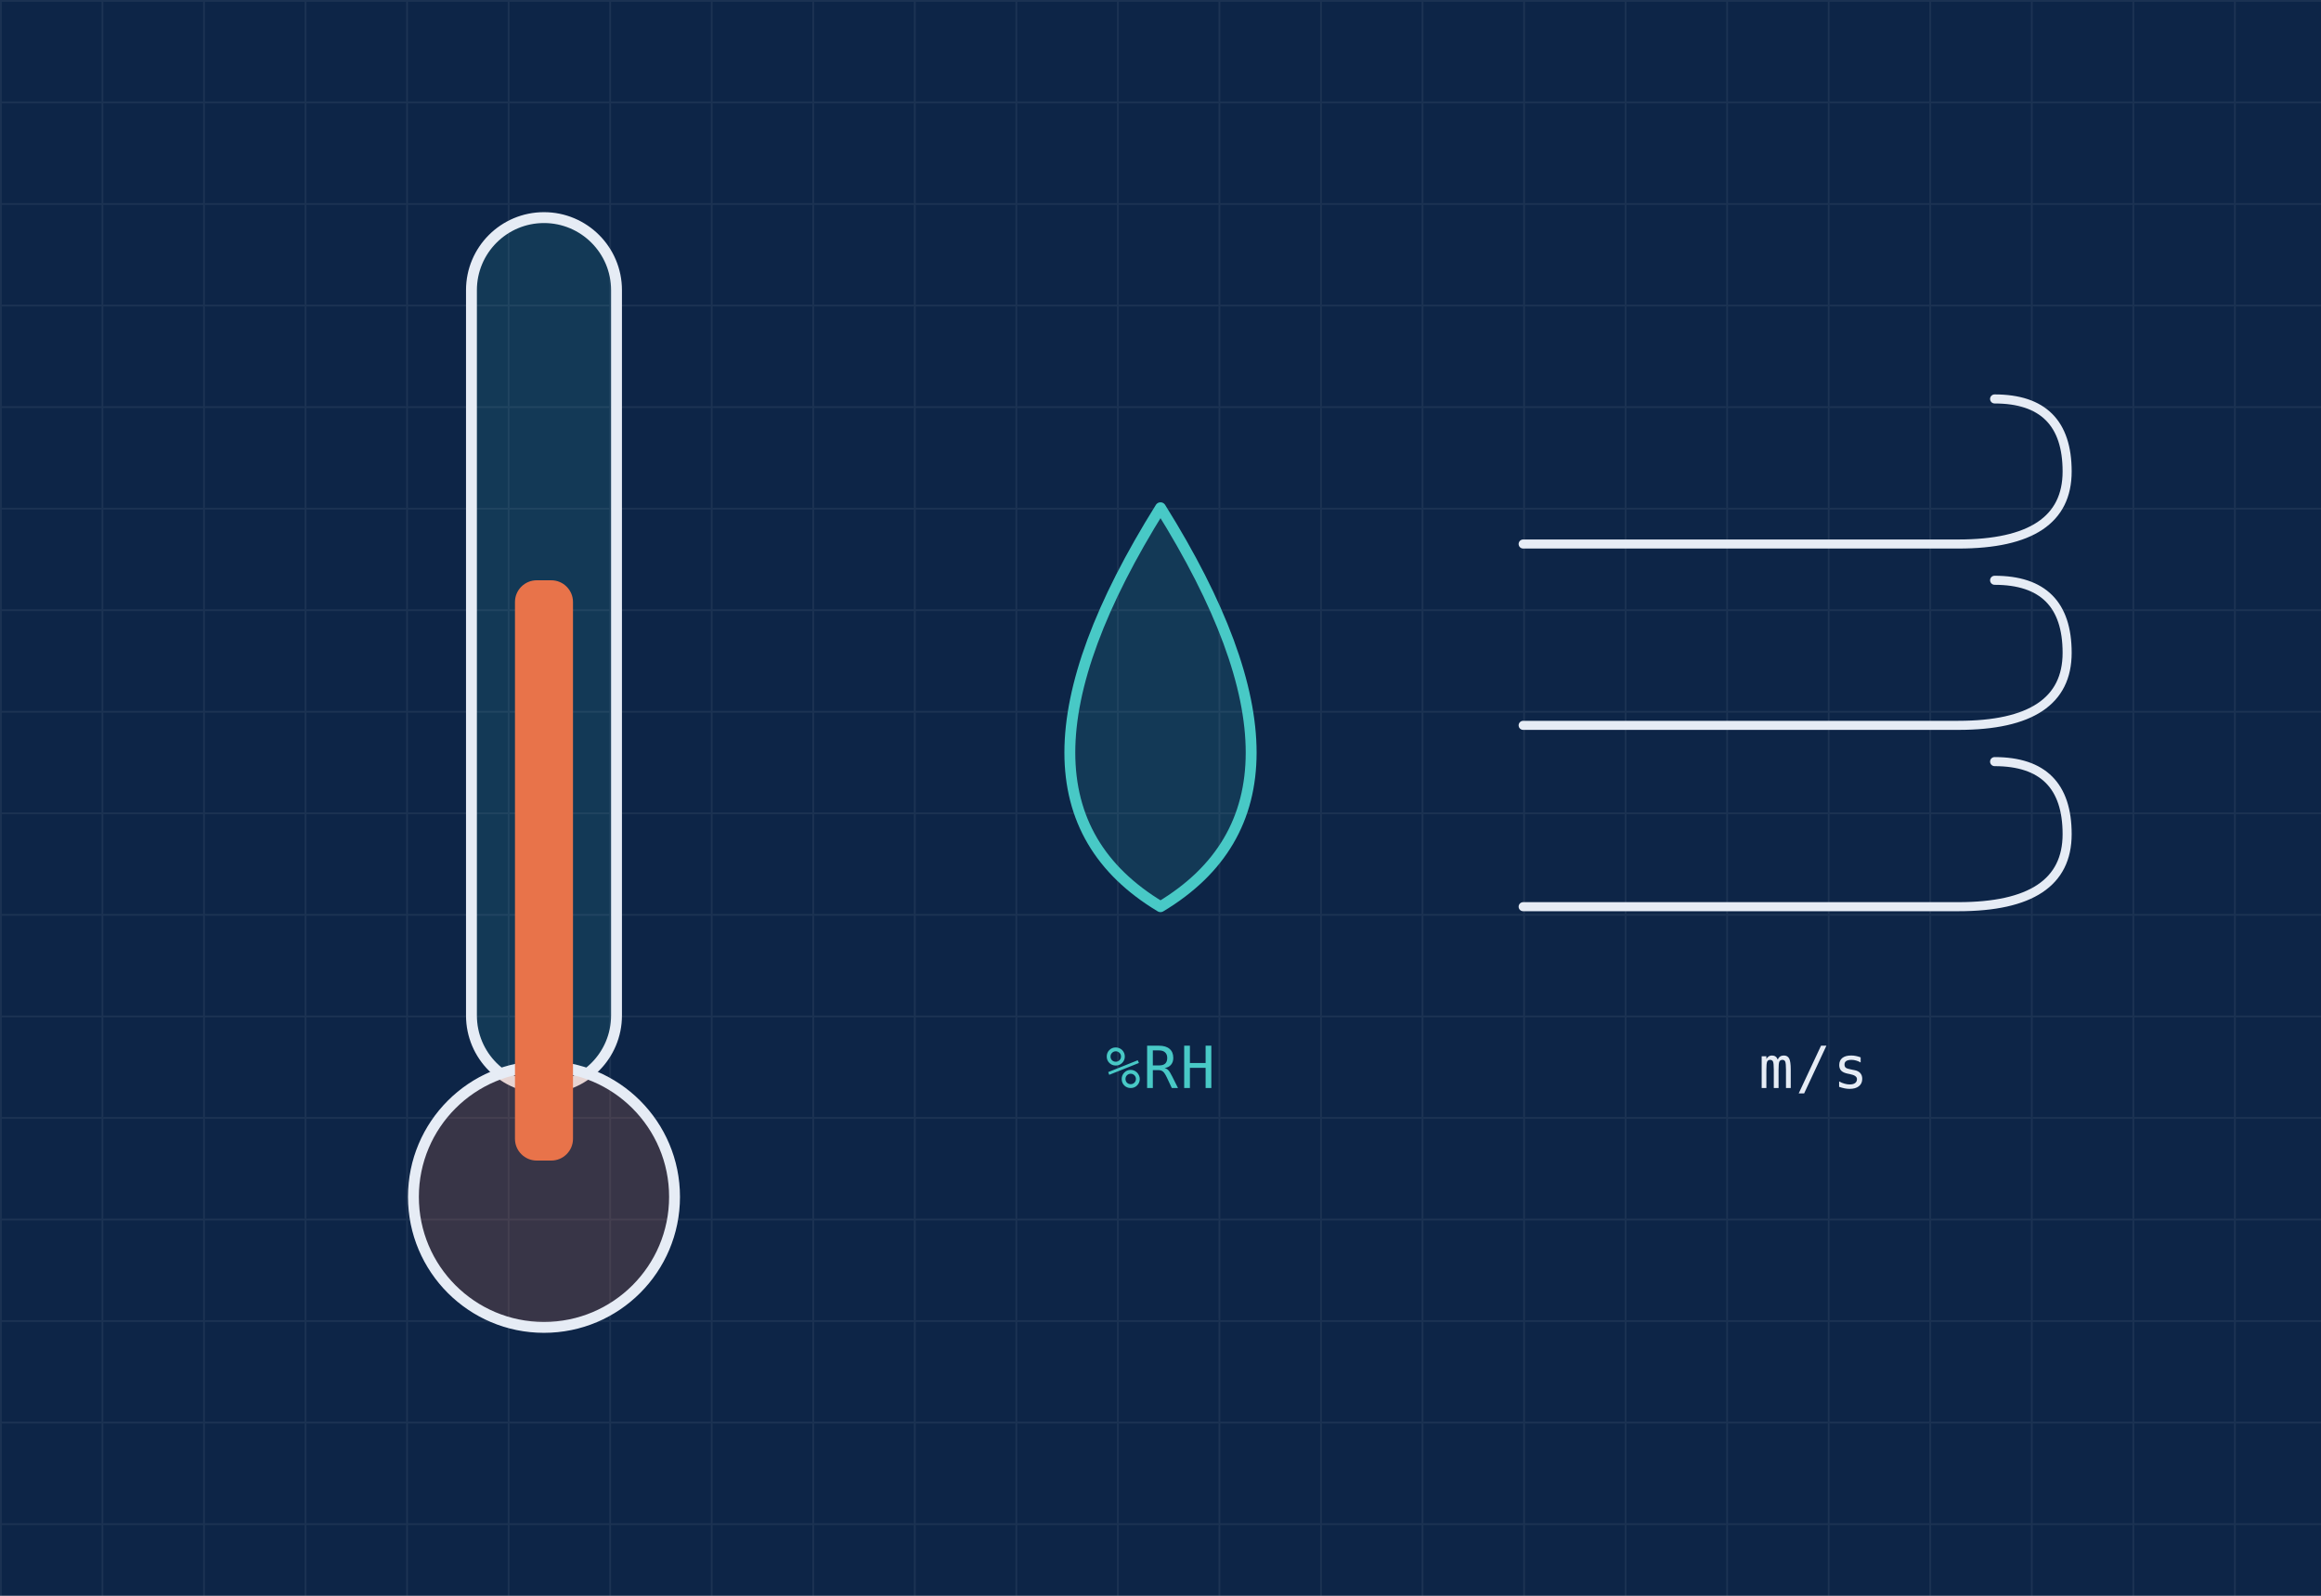
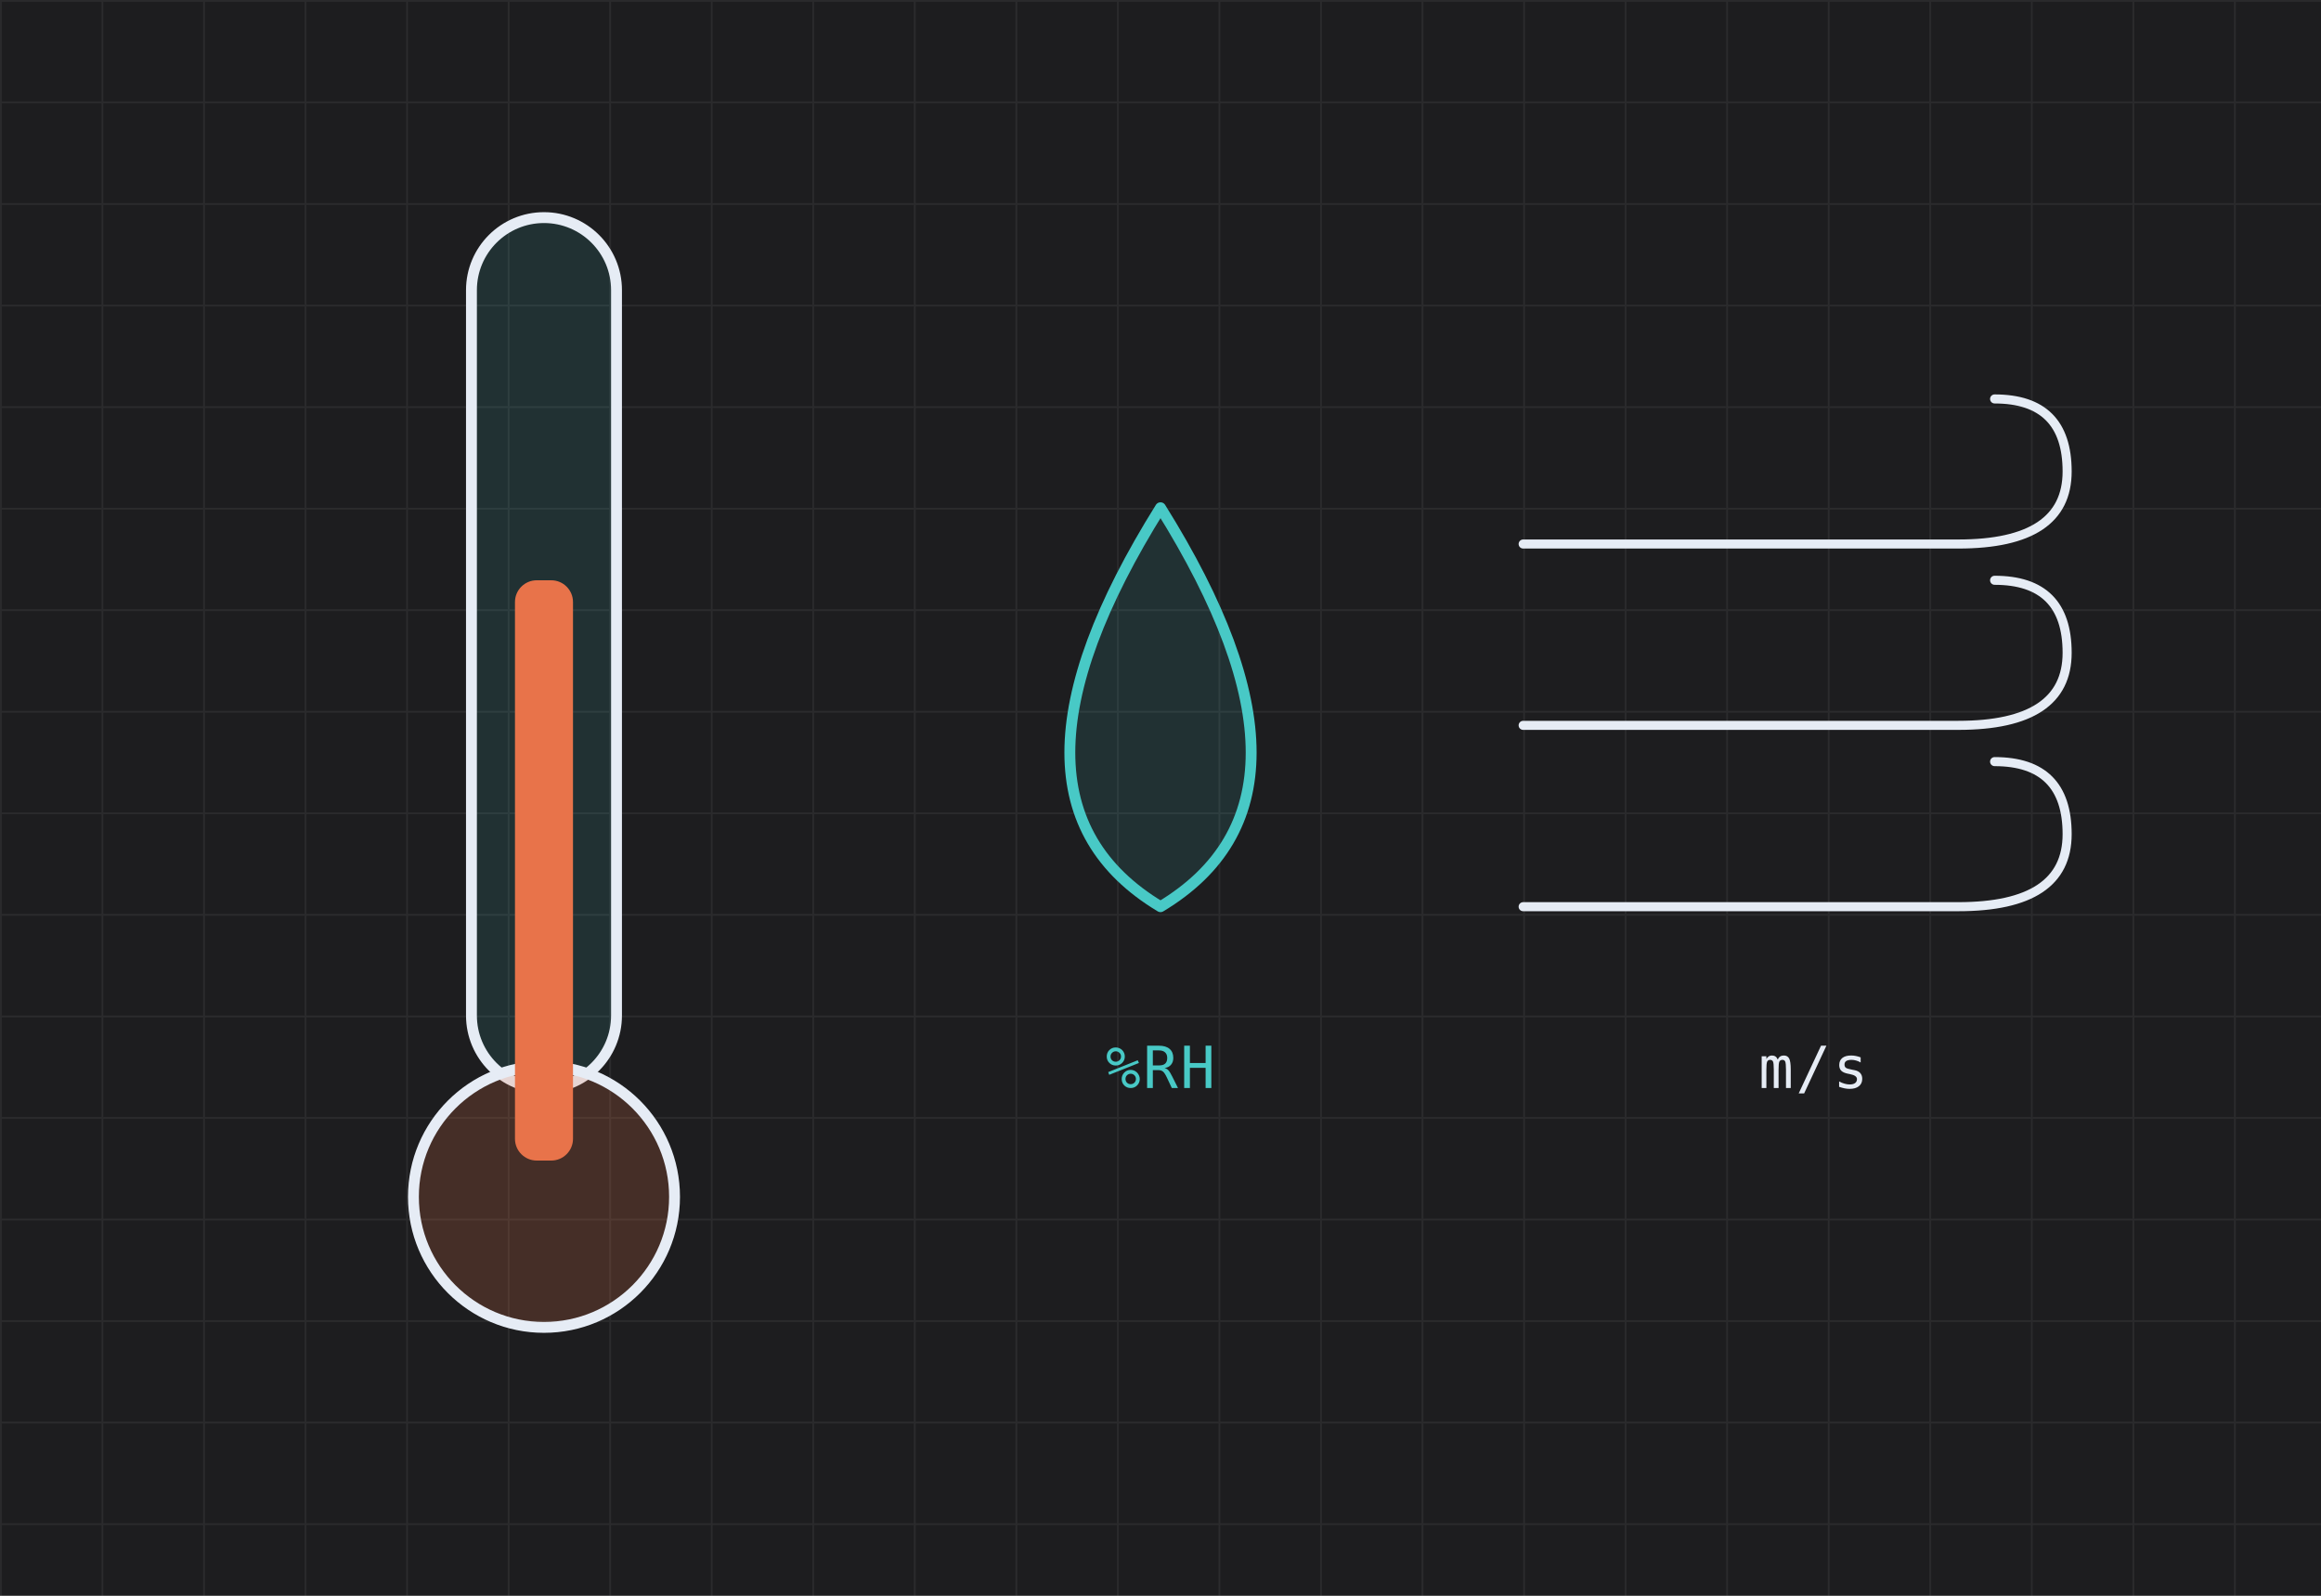
<svg xmlns="http://www.w3.org/2000/svg" viewBox="0 0 640 440" width="640" height="440" role="img" aria-label="Termal Konfor Ölçümü TS EN ISO 7730: sıcaklık, nem ve hava hızı ölçümü çizimi">
  <defs>
    <pattern id="g" width="28" height="28" patternUnits="userSpaceOnUse">
      <path d="M28 0H0V28" fill="none" stroke="#ffffff" stroke-opacity=".06" />
    </pattern>
  </defs>
-   <rect width="640" height="440" fill="#0d2547" />
+   <rect width="640" height="440" fill="#1d1d1f" />
  <rect width="640" height="440" fill="url(#g)" />
  <g transform="translate(0,0)">
    <rect x="130" y="60" width="40" height="240" rx="20" stroke="#e6ecf5" stroke-width="3" fill="#48c9c61f" opacity="1" />
    <circle cx="150" cy="330" r="36" stroke="#e6ecf5" stroke-width="3" fill="#e8734a33" opacity="1" />
    <rect x="142" y="160" width="16" height="160" rx="6" stroke="#e8734a" stroke-width="0" fill="#e8734a" opacity="1" />
    <path d="M320 140 q-50 80 0 110 q50 -30 0 -110z" stroke="#48c9c6" stroke-width="3" fill="#48c9c61f" opacity="1" stroke-linecap="round" stroke-linejoin="round" />
    <text x="320" y="300" font-size="16" fill="#48c9c6" text-anchor="middle" font-weight="500" font-family="'DejaVu Sans Mono',Menlo,monospace" letter-spacing=".04em">%RH</text>
    <path d="M420 150 h120 q30 0 30 -20 q0 -20 -20 -20" stroke="#e6ecf5" stroke-width="2.5" fill="none" opacity="1" stroke-linecap="round" stroke-linejoin="round" />
    <path d="M420 200 h120 q30 0 30 -20 q0 -20 -20 -20" stroke="#e6ecf5" stroke-width="2.5" fill="none" opacity="1" stroke-linecap="round" stroke-linejoin="round" />
    <path d="M420 250 h120 q30 0 30 -20 q0 -20 -20 -20" stroke="#e6ecf5" stroke-width="2.5" fill="none" opacity="1" stroke-linecap="round" stroke-linejoin="round" />
    <text x="500" y="300" font-size="16" fill="#e6ecf5" text-anchor="middle" font-weight="500" font-family="'DejaVu Sans Mono',Menlo,monospace" letter-spacing=".04em">m/s</text>
  </g>
</svg>
